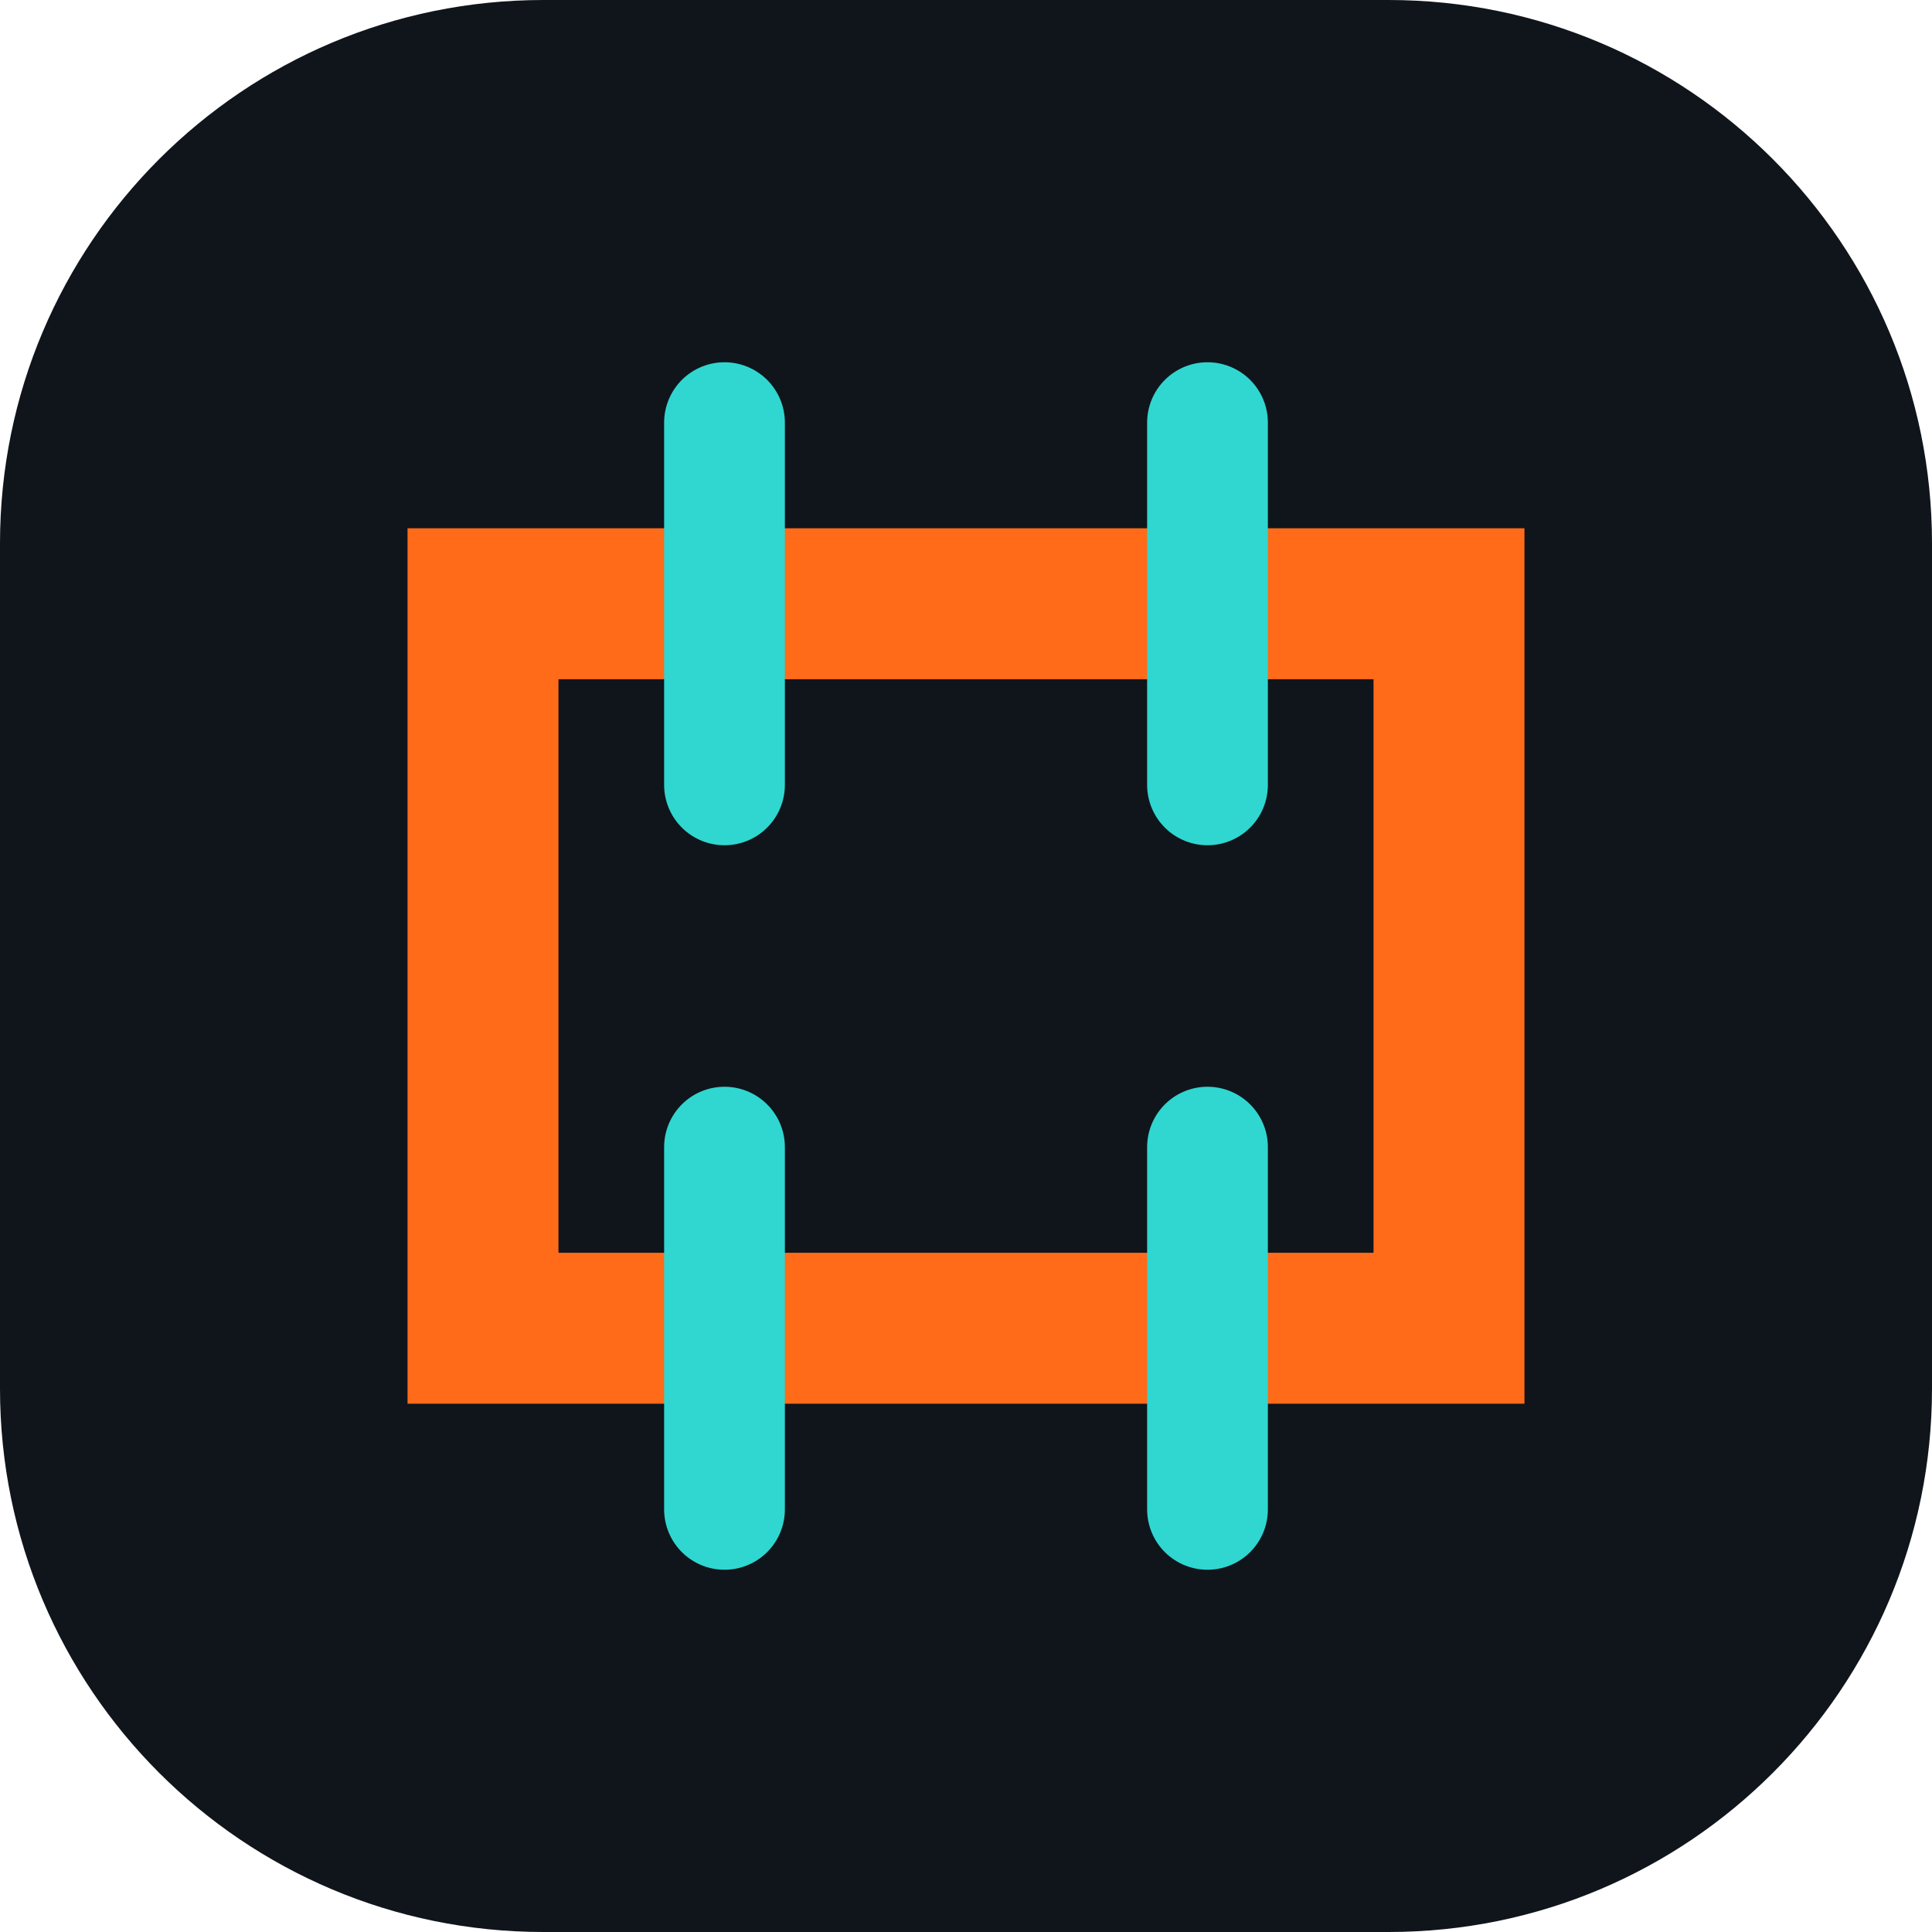
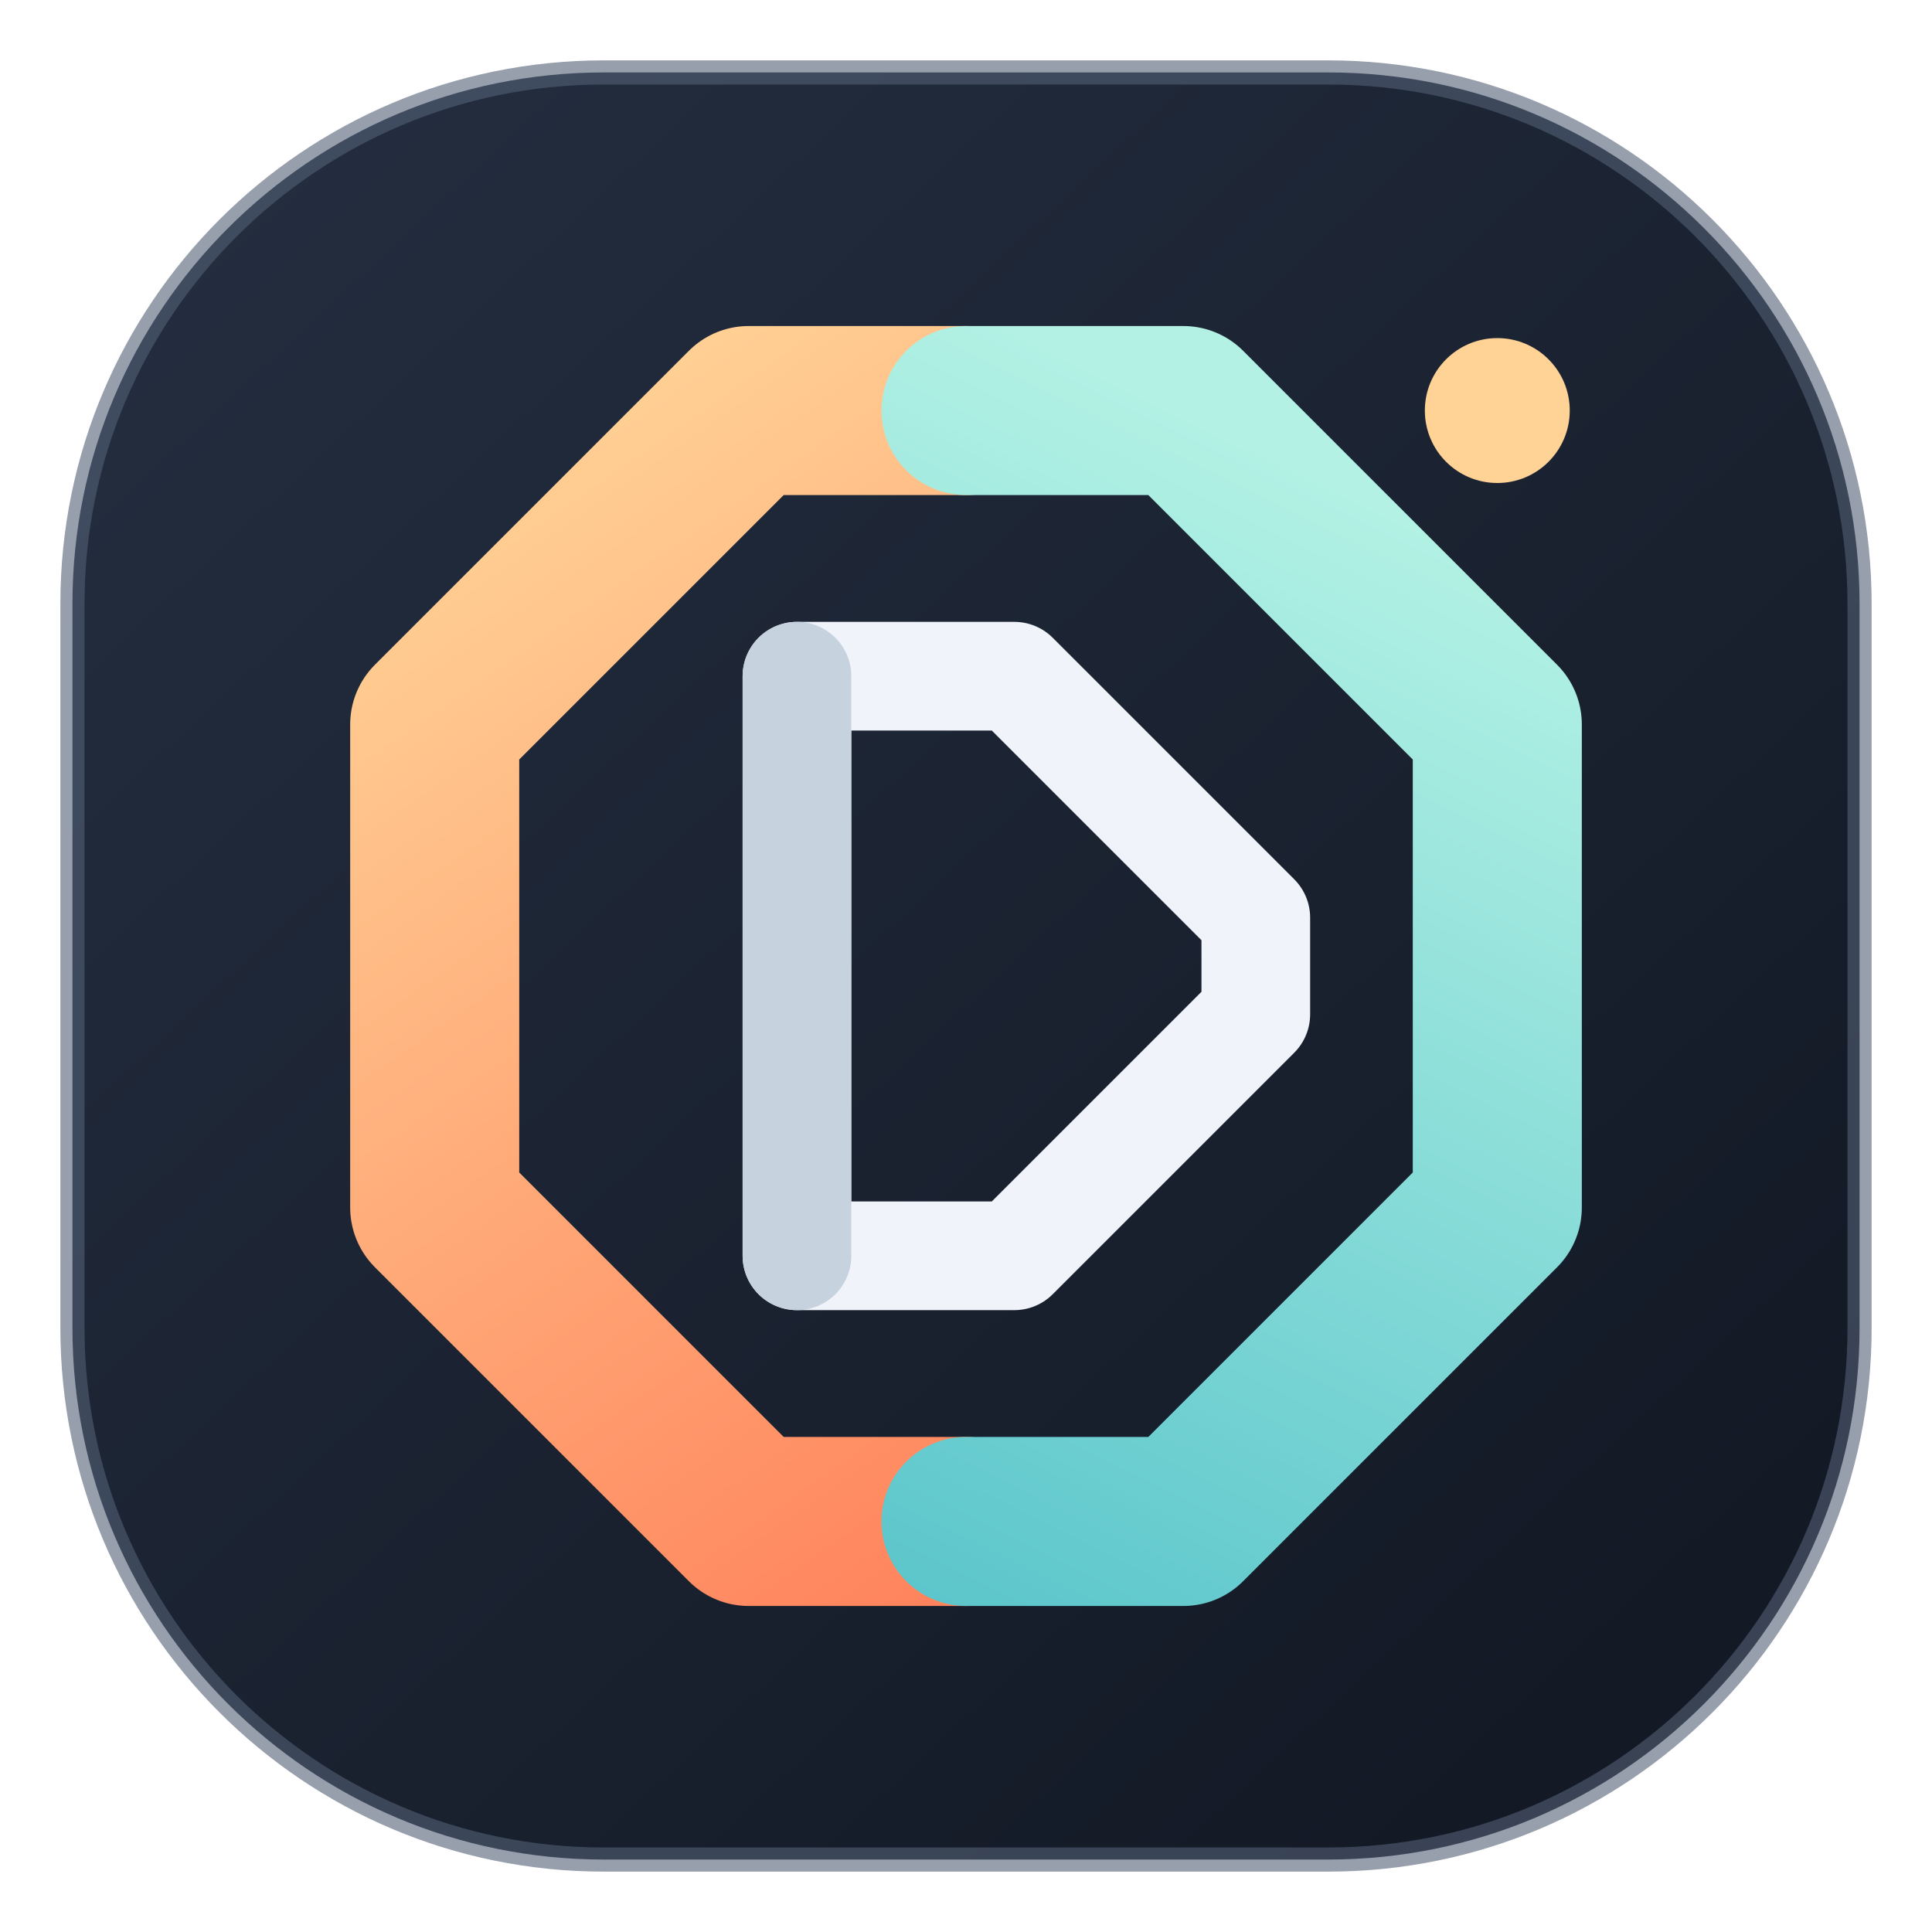
- <svg xmlns="http://www.w3.org/2000/svg" viewBox="0 0 64 64">
-   <rect width="64" height="64" rx="18" fill="#10151c" />
-   <path d="M16 20h32v24H16z" fill="none" stroke="#ff6b19" stroke-width="5" />
-   <path d="M24 14v12M40 14v12M24 38v12M40 38v12" stroke="#2fd7d0" stroke-width="4" stroke-linecap="round" />
+ <svg xmlns="http://www.w3.org/2000/svg" viewBox="0 0 80 80">
+   <defs>
+     <linearGradient id="tile" x1="6" y1="5" x2="74" y2="78" gradientUnits="userSpaceOnUse">
+       <stop stop-color="#242e40" />
+       <stop offset="1" stop-color="#111722" />
+     </linearGradient>
+     <linearGradient id="warm" x1="19" y1="19" x2="49" y2="62" gradientUnits="userSpaceOnUse">
+       <stop stop-color="#ffd296" />
+       <stop offset="1" stop-color="#ff805a" />
+     </linearGradient>
+     <linearGradient id="cool" x1="55" y1="20" x2="33" y2="65" gradientUnits="userSpaceOnUse">
+       <stop stop-color="#b2f1e4" />
+       <stop offset="1" stop-color="#5ac5cb" />
+     </linearGradient>
+   </defs>
+   <rect x="3" y="3" width="74" height="74" rx="22" fill="url(#tile)" stroke="#536075" stroke-opacity=".6" />
+   <path d="M40 17H31L18 30v20l13 13h9" fill="none" stroke="url(#warm)" stroke-width="7" stroke-linecap="round" stroke-linejoin="round" />
+   <path d="M40 17h9l13 13v20L49 63h-9" fill="none" stroke="url(#cool)" stroke-width="7" stroke-linecap="round" stroke-linejoin="round" />
+   <path d="M33 28h9l10 10v4L42 52h-9Z" fill="none" stroke="#f0f3fa" stroke-width="4.5" stroke-linejoin="round" />
+   <path d="M33 28v24" stroke="#c7d2df" stroke-width="4.5" stroke-linecap="round" />
+   <circle cx="62" cy="17" r="3" fill="#ffd296" />
</svg>
